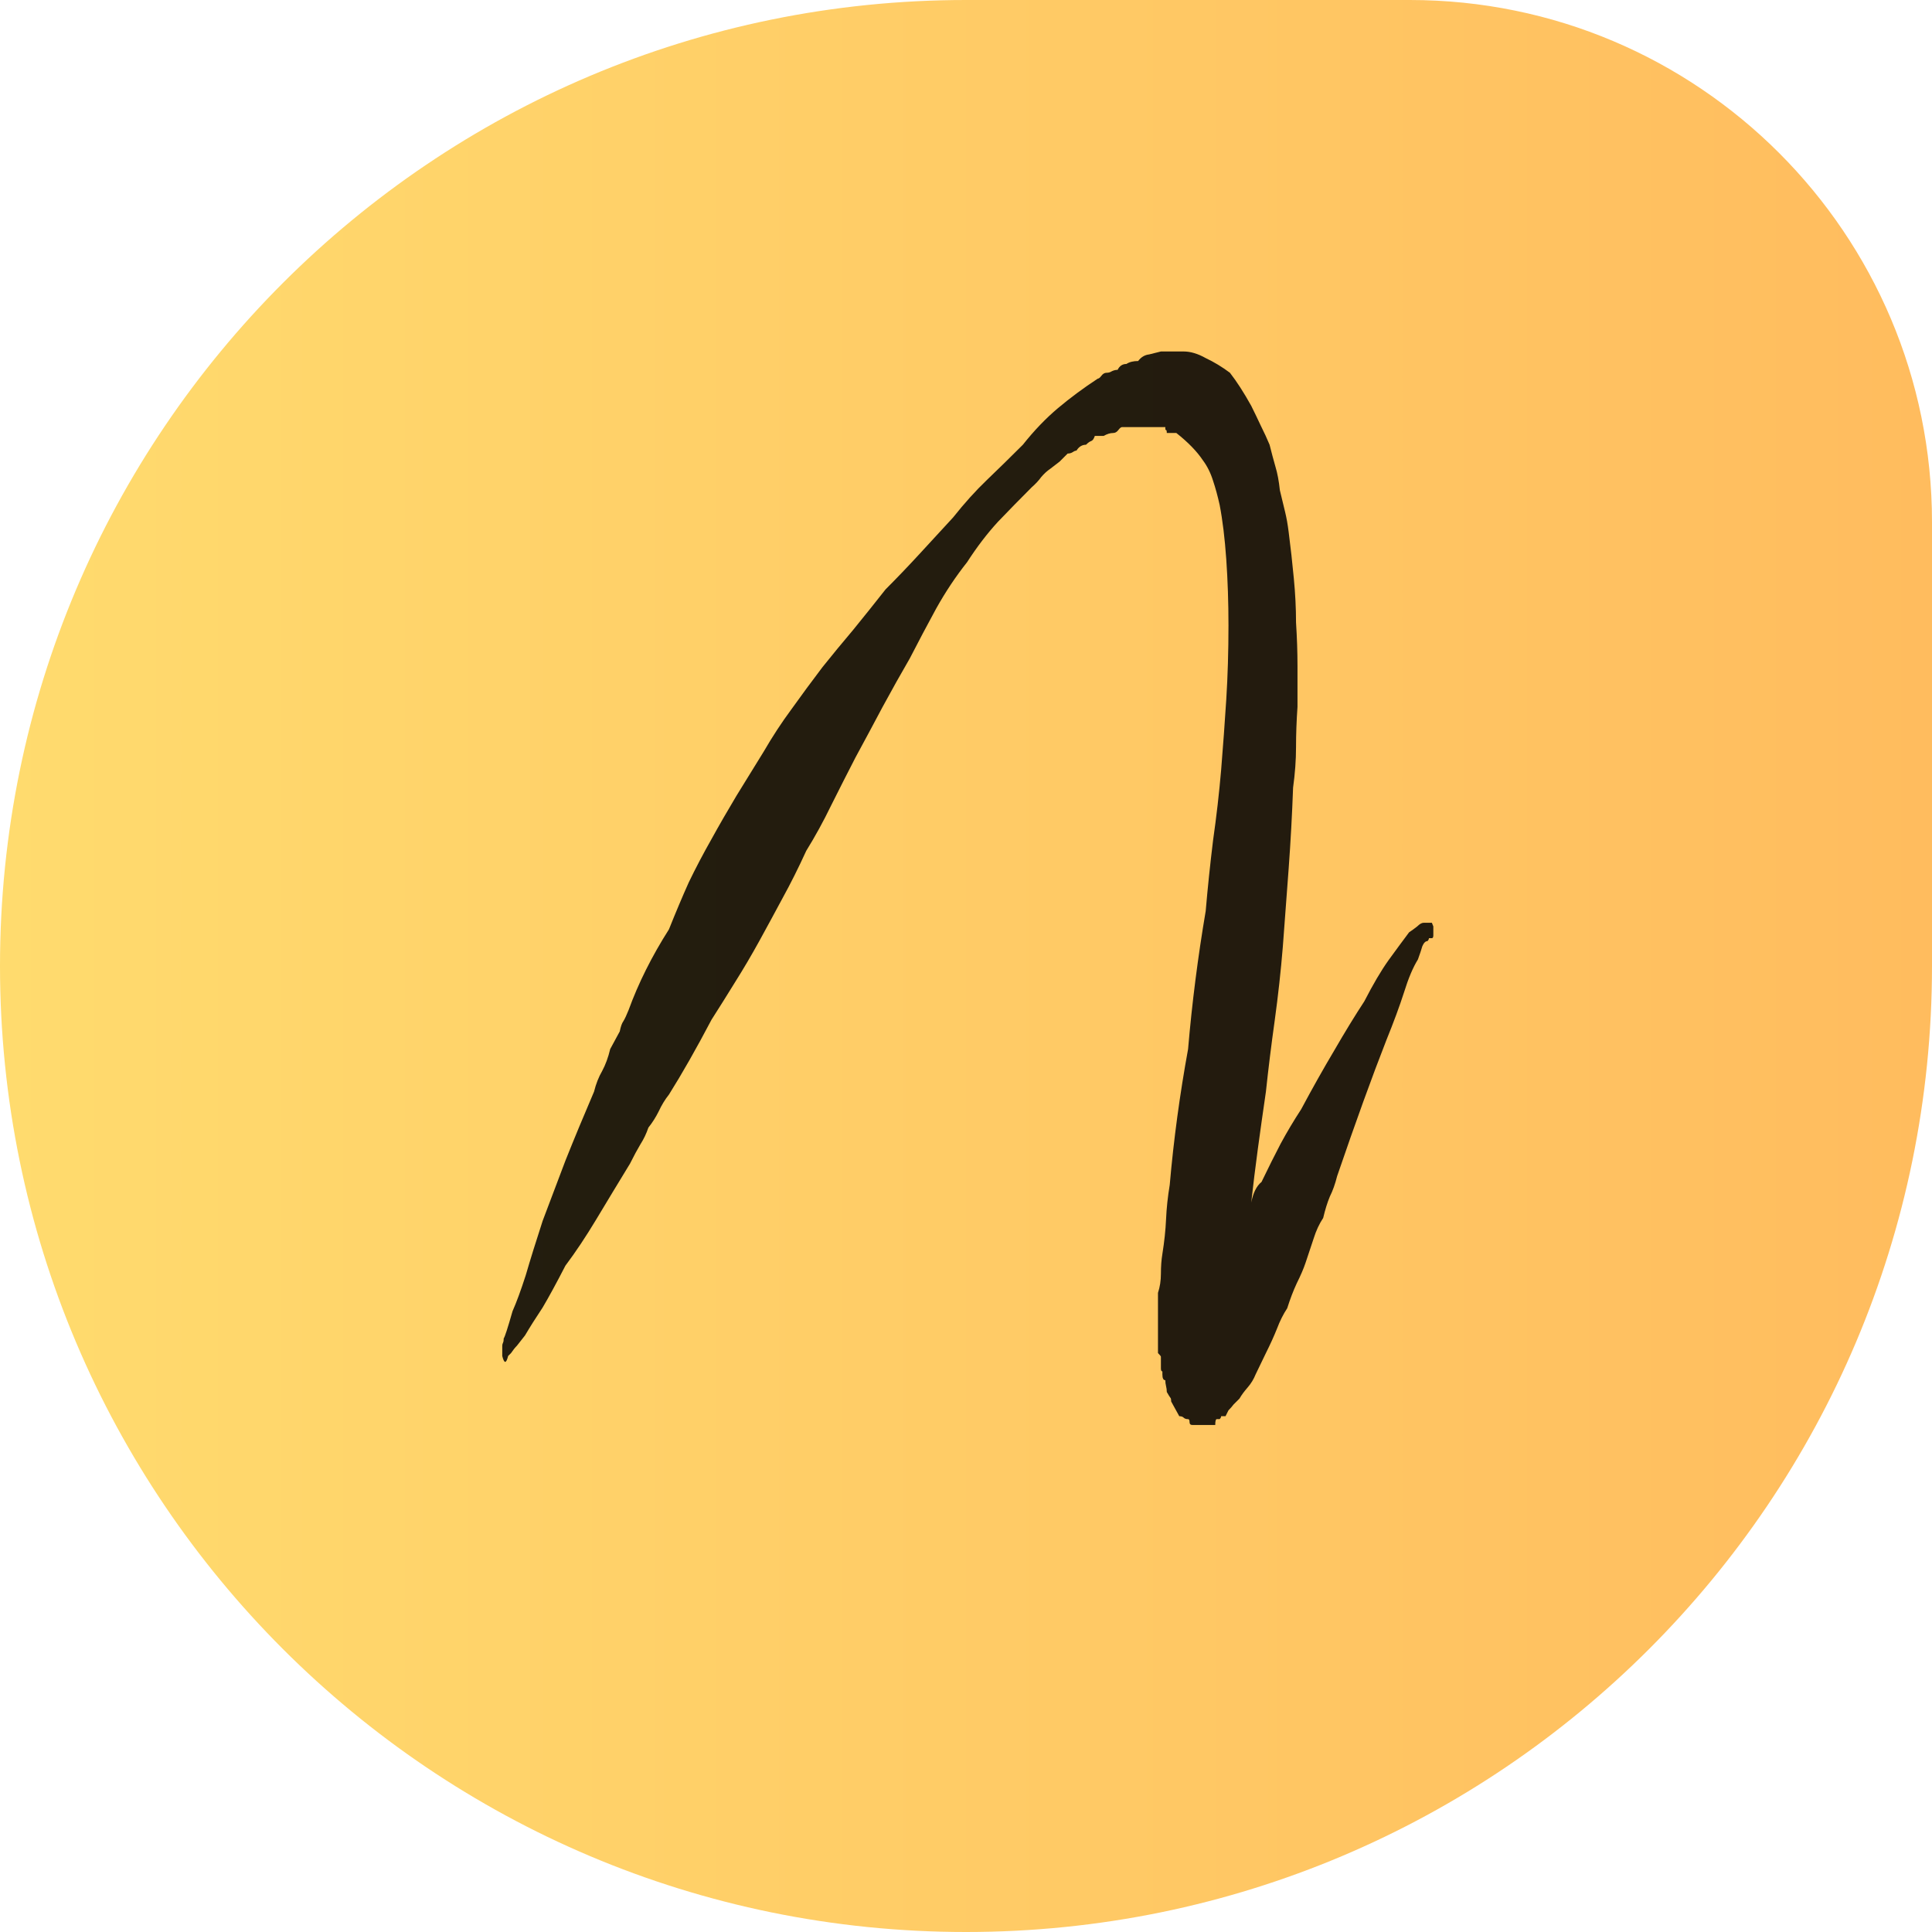
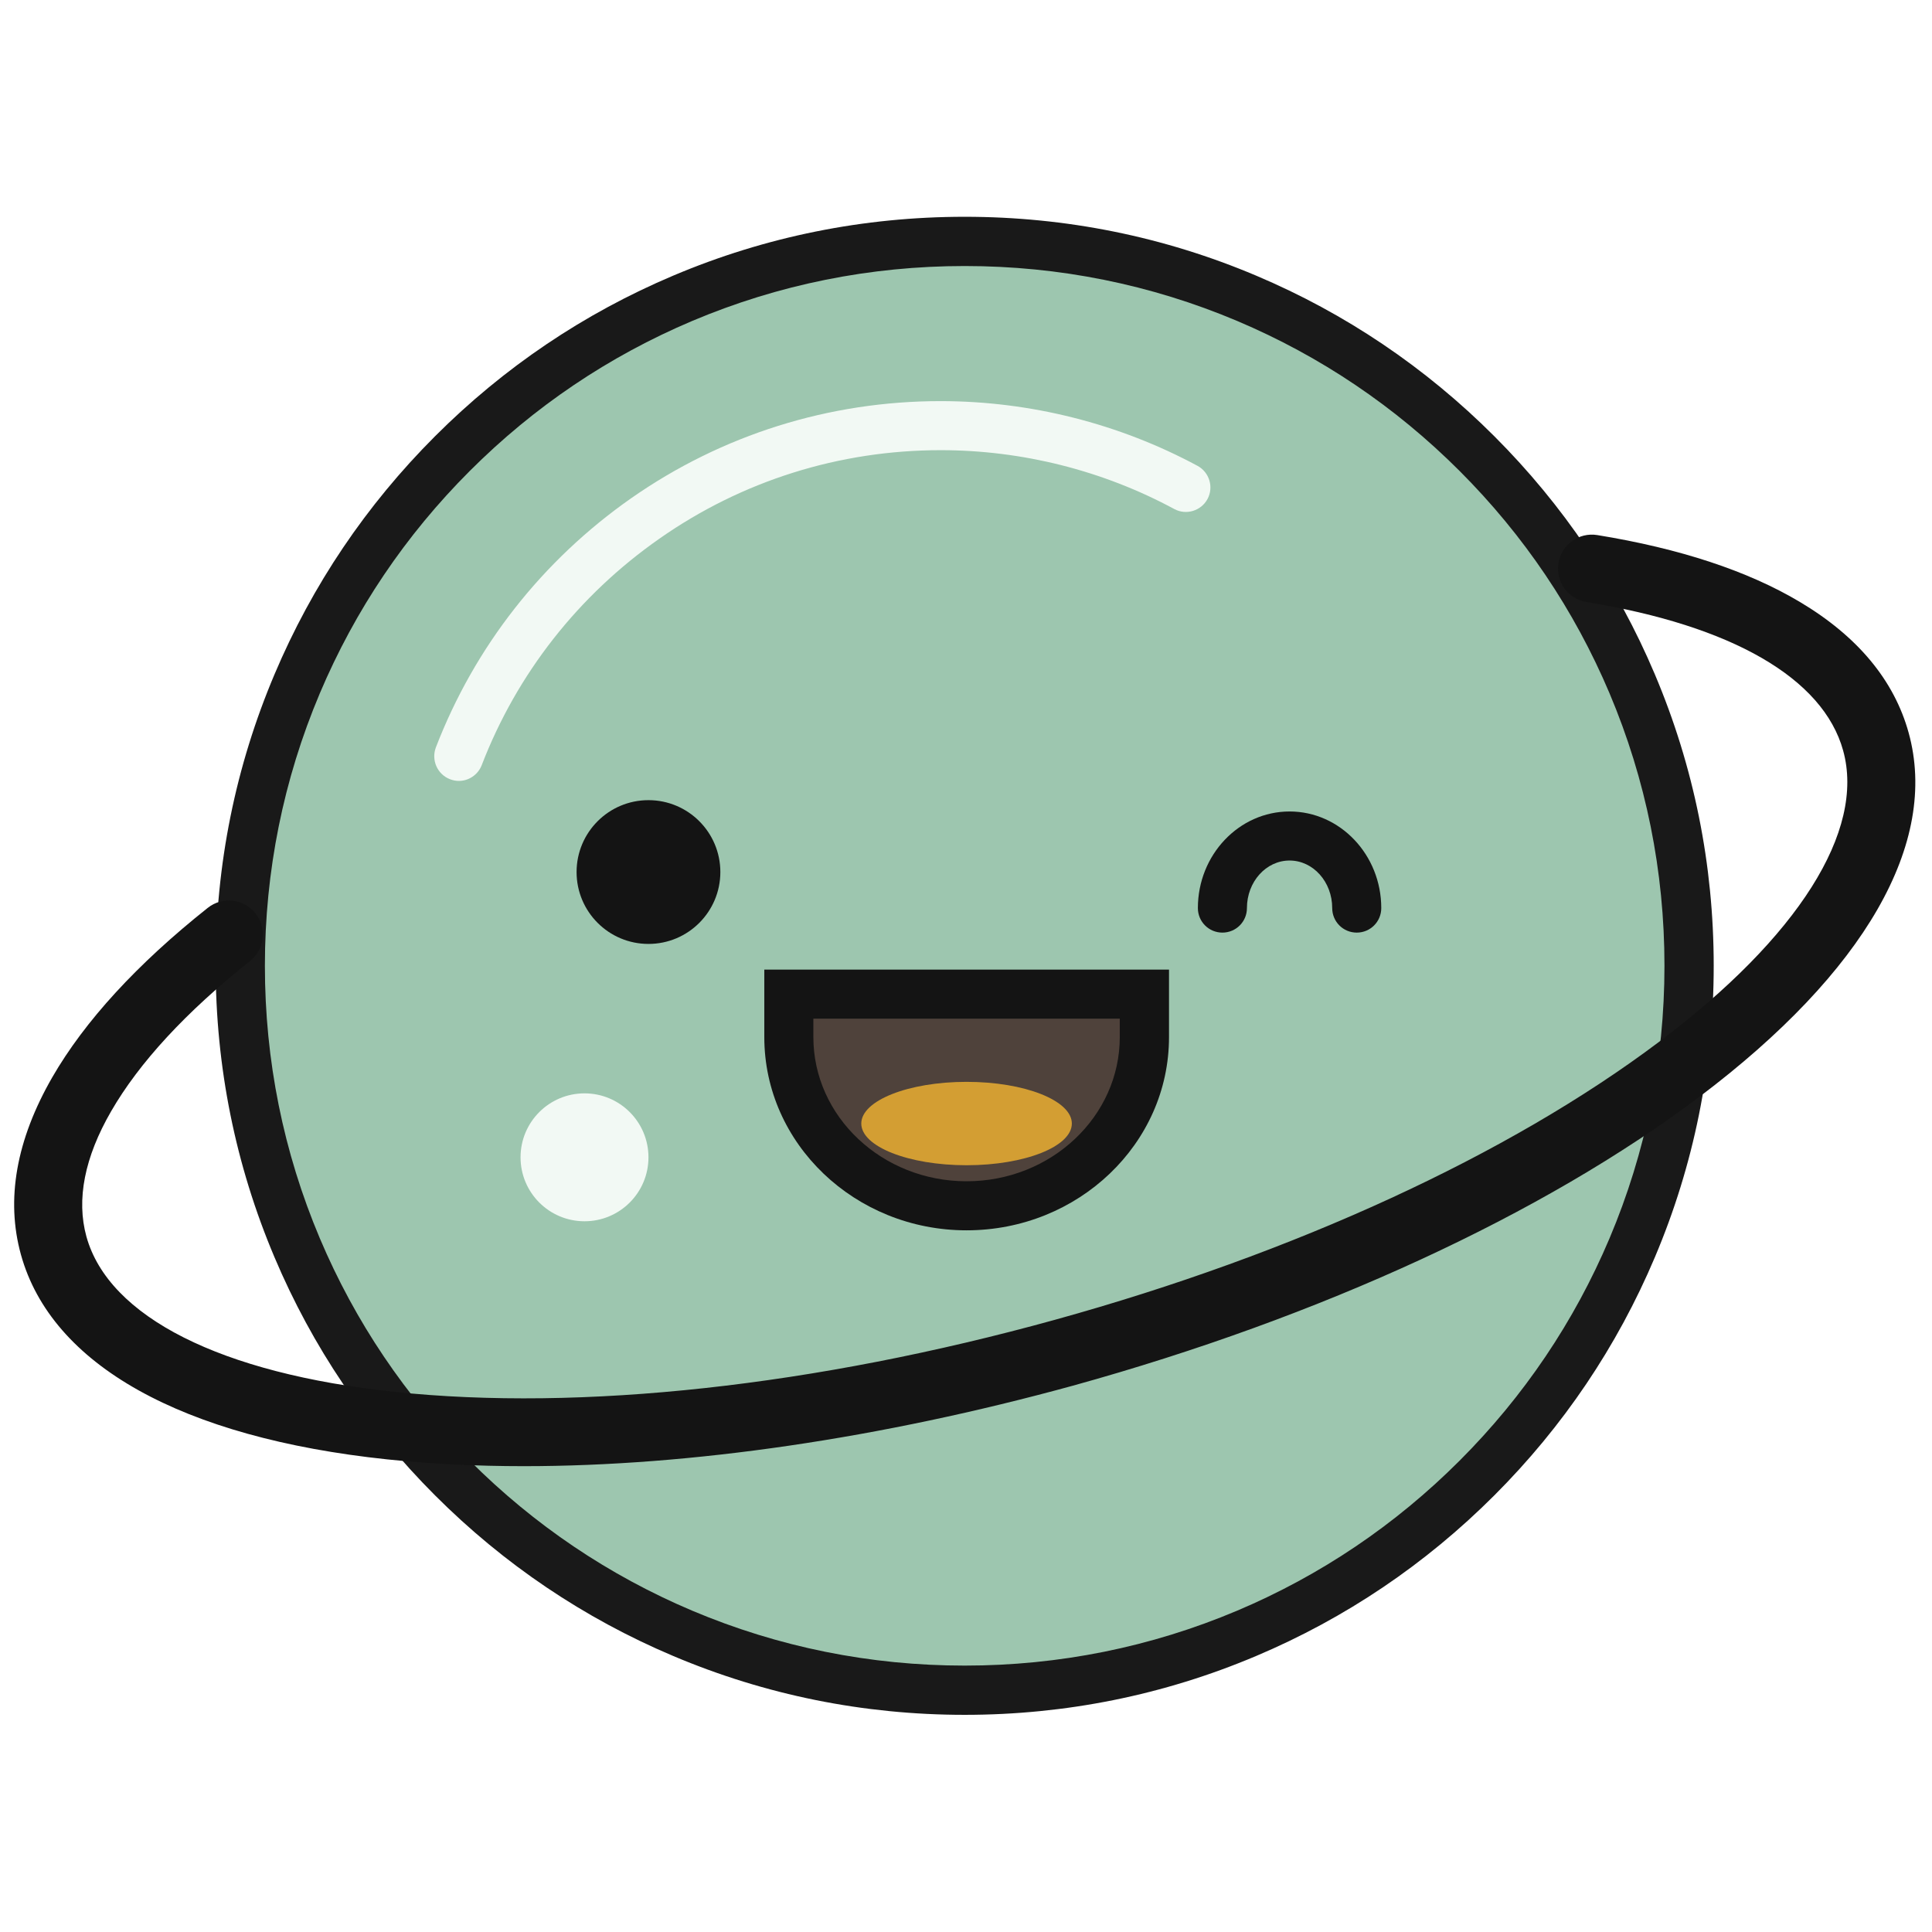
- <svg xmlns="http://www.w3.org/2000/svg" width="185" height="185" viewBox="0 0 185 185" fill="none">
-   <path d="M0 92.5C0 41.414 41.414 0 92.5 0H135C162.614 0 185 22.386 185 50V92.5C185 143.586 143.586 185 92.5 185V185C41.414 185 0 143.586 0 92.5V92.5Z" fill="url(#paint0_linear_13_13)" />
-   <path d="M137.109 88.359C137.109 88.359 137.156 88.477 137.25 88.711V88.992C137.25 89.18 137.25 89.367 137.25 89.555C137.25 89.742 137.203 89.836 137.109 89.836H136.828C136.828 89.93 136.781 90.023 136.688 90.117C136.5 90.117 136.336 90.281 136.195 90.609C136.102 90.938 135.961 91.359 135.773 91.875C135.305 92.625 134.859 93.68 134.438 95.039C134.016 96.352 133.453 97.875 132.75 99.609C131.391 103.078 129.82 107.414 128.039 112.617C127.852 113.367 127.617 114.023 127.336 114.586C127.102 115.148 126.891 115.828 126.703 116.625C126.328 117.188 126.023 117.844 125.789 118.594C125.555 119.297 125.297 120.07 125.016 120.914C124.828 121.477 124.547 122.133 124.172 122.883C123.844 123.586 123.539 124.383 123.258 125.273C122.883 125.836 122.555 126.492 122.273 127.242C121.992 127.945 121.641 128.719 121.219 129.562L120.234 131.602C120.047 132.07 119.789 132.492 119.461 132.867C119.133 133.242 118.875 133.594 118.688 133.922C118.5 134.109 118.312 134.297 118.125 134.484C117.984 134.672 117.82 134.859 117.633 135.047L117.352 135.609H116.93C116.93 135.703 116.883 135.797 116.789 135.891H116.508C116.414 135.891 116.367 136.078 116.367 136.453H116.086H115.945H115.664H115.453H115.172H114.75H114.609H114.188C114 136.453 113.906 136.359 113.906 136.172C113.906 135.984 113.859 135.891 113.766 135.891C113.578 135.891 113.438 135.844 113.344 135.75C113.25 135.656 113.109 135.609 112.922 135.609L112.148 134.203C112.148 134.016 112.125 133.898 112.078 133.852C112.031 133.805 111.914 133.617 111.727 133.289C111.727 133.102 111.703 132.914 111.656 132.727C111.609 132.539 111.586 132.352 111.586 132.164C111.398 132.164 111.305 131.977 111.305 131.602V131.32C111.211 131.32 111.164 131.227 111.164 131.039V130.758C111.164 130.289 111.164 130.008 111.164 129.914C111.164 129.867 111.07 129.75 110.883 129.562V129V128.719V125.555V123.797C111.07 123.234 111.164 122.625 111.164 121.969C111.164 121.266 111.211 120.633 111.305 120.07C111.492 118.898 111.609 117.797 111.656 116.766C111.703 115.688 111.82 114.586 112.008 113.461C112.383 109.148 112.969 104.812 113.766 100.453C113.953 98.25 114.188 96.047 114.469 93.844C114.75 91.641 115.078 89.438 115.453 87.234C115.641 85.031 115.875 82.781 116.156 80.484C116.484 78.188 116.742 75.938 116.93 73.734C117.117 71.438 117.281 69.188 117.422 66.984C117.562 64.734 117.633 62.367 117.633 59.883C117.633 57.68 117.562 55.57 117.422 53.555C117.281 51.539 117.07 49.805 116.789 48.352C116.602 47.508 116.391 46.734 116.156 46.031C115.922 45.281 115.594 44.625 115.172 44.062C114.609 43.219 113.766 42.352 112.641 41.461H111.727C111.727 41.273 111.703 41.18 111.656 41.18C111.609 41.18 111.586 41.133 111.586 41.039V40.898H111.164H110.32H109.406H108.562H107.438C107.344 40.898 107.227 40.992 107.086 41.18C106.945 41.367 106.781 41.461 106.594 41.461C106.312 41.461 106.008 41.555 105.68 41.742H104.836C104.742 42.023 104.625 42.188 104.484 42.234C104.344 42.281 104.18 42.398 103.992 42.586C103.617 42.586 103.312 42.773 103.078 43.148C102.984 43.148 102.867 43.195 102.727 43.289C102.586 43.383 102.422 43.43 102.234 43.43C101.953 43.711 101.695 43.969 101.461 44.203C101.227 44.391 100.922 44.625 100.547 44.906C100.266 45.094 99.984 45.352 99.703 45.68C99.469 46.008 99.164 46.336 98.789 46.664C97.711 47.742 96.633 48.844 95.555 49.969C94.523 51.094 93.539 52.383 92.602 53.836C91.523 55.195 90.539 56.672 89.648 58.266C88.805 59.812 87.961 61.406 87.117 63.047C86.273 64.5 85.406 66.047 84.516 67.688C83.672 69.281 82.805 70.898 81.914 72.539C81.164 73.992 80.391 75.516 79.594 77.109C78.844 78.656 78.047 80.109 77.203 81.469C76.453 83.109 75.703 84.609 74.953 85.969C74.25 87.281 73.5 88.664 72.703 90.117C71.953 91.477 71.18 92.789 70.383 94.055C69.633 95.273 68.883 96.469 68.133 97.641C66.68 100.406 65.32 102.797 64.055 104.812C63.68 105.281 63.352 105.82 63.07 106.43C62.789 106.992 62.461 107.508 62.086 107.977C61.898 108.539 61.641 109.078 61.312 109.594C61.031 110.062 60.703 110.672 60.328 111.422C59.156 113.344 58.078 115.125 57.094 116.766C56.109 118.406 55.125 119.883 54.141 121.195C53.297 122.836 52.57 124.172 51.961 125.203C51.305 126.188 50.742 127.078 50.273 127.875C49.898 128.344 49.641 128.672 49.5 128.859C49.312 129.047 49.125 129.281 48.938 129.562L48.656 129.844C48.469 130.594 48.281 130.594 48.094 129.844V129V128.859C48.094 128.766 48.117 128.672 48.164 128.578C48.211 128.484 48.234 128.344 48.234 128.156C48.328 128.062 48.609 127.195 49.078 125.555C49.453 124.711 49.875 123.562 50.344 122.109C50.766 120.656 51.305 118.922 51.961 116.906C52.617 115.172 53.344 113.25 54.141 111.141C54.984 109.031 55.898 106.828 56.883 104.531C57.07 103.781 57.328 103.125 57.656 102.562C57.984 101.953 58.242 101.25 58.43 100.453L59.344 98.766C59.438 98.297 59.555 97.969 59.695 97.781C59.836 97.547 60 97.195 60.188 96.727C61.125 94.148 62.414 91.57 64.055 88.992C64.711 87.352 65.344 85.852 65.953 84.492C66.609 83.133 67.336 81.75 68.133 80.344C68.883 78.984 69.68 77.602 70.523 76.195C71.414 74.742 72.281 73.336 73.125 71.977C73.969 70.523 74.859 69.164 75.797 67.898C76.734 66.586 77.719 65.25 78.75 63.891C79.688 62.719 80.672 61.523 81.703 60.305C82.734 59.039 83.766 57.75 84.797 56.438C85.875 55.359 86.953 54.234 88.031 53.062C89.156 51.844 90.234 50.672 91.266 49.547C92.344 48.188 93.422 46.992 94.5 45.961C95.625 44.883 96.773 43.758 97.945 42.586C99.023 41.227 100.148 40.055 101.32 39.07C102.492 38.086 103.758 37.148 105.117 36.258C105.211 36.258 105.328 36.164 105.469 35.977C105.609 35.789 105.773 35.695 105.961 35.695C106.148 35.695 106.312 35.648 106.453 35.555C106.641 35.461 106.828 35.414 107.016 35.414C107.203 35.039 107.484 34.852 107.859 34.852C108.141 34.664 108.516 34.57 108.984 34.57C109.266 34.195 109.617 33.984 110.039 33.938L111.164 33.656H111.305H111.586H112.008H113.344C114 33.656 114.703 33.867 115.453 34.289C116.25 34.664 117.023 35.133 117.773 35.695C118.43 36.539 119.109 37.594 119.812 38.859C120.094 39.422 120.398 40.055 120.727 40.758C121.055 41.414 121.336 42.023 121.57 42.586C121.758 43.336 121.945 44.039 122.133 44.695C122.32 45.305 122.461 46.055 122.555 46.945C122.742 47.695 122.906 48.375 123.047 48.984C123.188 49.547 123.305 50.203 123.398 50.953C123.586 52.406 123.75 53.883 123.891 55.383C124.031 56.836 124.102 58.242 124.102 59.602C124.195 61.055 124.242 62.438 124.242 63.75C124.242 65.016 124.242 66.328 124.242 67.688C124.148 69.047 124.102 70.336 124.102 71.555C124.102 72.773 124.008 74.062 123.82 75.422C123.727 78 123.586 80.578 123.398 83.156C123.211 85.688 123.023 88.195 122.836 90.68C122.648 92.977 122.391 95.32 122.062 97.711C121.734 100.055 121.453 102.328 121.219 104.531C120.938 106.453 120.68 108.281 120.445 110.016C120.211 111.75 120 113.461 119.812 115.148C120 114.211 120.328 113.555 120.797 113.18C121.453 111.82 122.062 110.602 122.625 109.523C123.234 108.398 123.891 107.297 124.594 106.219C125.672 104.203 126.727 102.328 127.758 100.594C128.789 98.812 129.75 97.242 130.641 95.883C131.484 94.242 132.258 92.93 132.961 91.945C133.711 90.914 134.367 90.023 134.93 89.273C135.211 89.086 135.469 88.898 135.703 88.711C135.938 88.477 136.148 88.359 136.336 88.359H136.688H136.828H137.109ZM115.031 122.672H114.75H115.031ZM114.75 122.672H114.609H114.75Z" fill="black" fill-opacity="0.86" />
-   <defs>
-     <linearGradient id="paint0_linear_13_13" x1="0" y1="92" x2="185" y2="92" gradientUnits="userSpaceOnUse">
-       <stop stop-color="#FFDB6E" />
-       <stop offset="1" stop-color="#FFBC5E" />
-     </linearGradient>
-   </defs>
+ <svg xmlns="http://www.w3.org/2000/svg" width="800px" height="800px" viewBox="0 0 1024 1024" class="icon" version="1.1">
+   <path d="M511.3 511.9m-384 0a384 384 0 1 0 768 0 384 384 0 1 0-768 0Z" fill="#9DC6AF" />
+   <path d="M511.3 908.9c-53.6 0-105.6-10.5-154.5-31.2-47.3-20-89.7-48.6-126.2-85.1s-65.1-78.9-85.1-126.2c-20.7-48.9-31.2-100.9-31.2-154.5 0-53.6 10.5-105.6 31.2-154.5 20-47.3 48.6-89.7 85.1-126.2s78.9-65.1 126.2-85.1c48.9-20.7 100.9-31.2 154.5-31.2 53.6 0 105.6 10.5 154.5 31.2 47.3 20 89.7 48.6 126.2 85.1s65.1 78.9 85.1 126.2c20.7 48.9 31.2 100.9 31.2 154.5 0 53.6-10.5 105.6-31.2 154.5-20 47.3-48.6 89.7-85.1 126.2s-78.9 65.1-126.2 85.1c-48.9 20.7-100.9 31.2-154.5 31.2z m0-767.9c-50.1 0-98.7 9.8-144.4 29.1-44.2 18.7-83.8 45.4-117.9 79.5s-60.8 73.7-79.5 117.9c-19.3 45.7-29.1 94.3-29.1 144.4s9.8 98.7 29.1 144.4c18.7 44.2 45.4 83.8 79.5 117.9 34.1 34.1 73.7 60.8 117.9 79.5 45.7 19.3 94.3 29.1 144.4 29.1s98.7-9.8 144.4-29.1c44.2-18.7 83.8-45.4 117.9-79.5 34.1-34.1 60.8-73.7 79.5-117.9 19.3-45.7 29.1-94.3 29.1-144.4s-9.8-98.7-29.1-144.4c-18.7-44.2-45.4-83.8-79.5-117.9-34.1-34.1-73.7-60.8-117.9-79.5C610 150.8 561.4 141 511.3 141z" fill="#191919" />
+   <path d="M343.7 462.2m-38.1 0a38.1 38.1 0 1 0 76.2 0 38.1 38.1 0 1 0-76.2 0Z" fill="#141414" />
+   <path d="M719.1 494.3c-7.2 0-13-5.8-13-13 0-13.9-10.1-25.2-22.6-25.2-12.5 0-22.6 11.3-22.6 25.2 0 7.2-5.8 13-13 13s-13-5.8-13-13c0-28.2 21.8-51.2 48.6-51.2s48.6 23 48.6 51.2c0 7.2-5.8 13-13 13z" fill="#141414" />
+   <path d="M418.1 549.7c0 49.2 42.4 89.4 94.2 89.4 51.8 0 94.2-40.2 94.2-89.4v-22.8H418.1v22.8z" fill="#4F423B" />
+   <path d="M512.3 652.1c-59.1 0-107.2-45.9-107.2-102.4v-35.8h214.5v35.8c0 56.5-48.1 102.4-107.3 102.4z m-81.2-112.2v9.8c0 42.1 36.4 76.4 81.2 76.4s81.2-34.3 81.2-76.4v-9.8H431.1z" fill="#141414" />
+   <path d="M456.5 595.5a55.8 22.1 0 1 0 111.6 0 55.8 22.1 0 1 0-111.6 0Z" fill="#D39E33" />
+   <path d="M309.8 613.4m-33.9 0a33.9 33.9 0 1 0 67.8 0 33.9 33.9 0 1 0-67.8 0Z" fill="#F2F9F4" />
+   <path d="M243.2 413.9c-1.6 0-3.1-0.3-4.7-0.9-6.7-2.6-10-10.1-7.5-16.8 20.6-53.5 56.4-99.1 103.5-132.1 48.2-33.7 105-51.5 164-51.5 47.5 0 94.6 11.9 136.2 34.3 6.3 3.4 8.7 11.3 5.3 17.6-3.4 6.3-11.3 8.7-17.6 5.3-37.8-20.4-80.6-31.2-123.8-31.2-53.7 0-105.3 16.2-149.1 46.9-42.9 30-75.5 71.5-94.2 120.1-2 5.1-6.9 8.3-12.1 8.3z" fill="#F2F9F4" />
+   <path d="M277.7 777.1c-25.3 0-49.5-1.2-72.5-3.6C96.2 762 27.3 723.4 11.1 665c-8.1-29.2-2.5-60.8 16.6-94 17.2-29.8 44.9-60 82.4-89.8 7.8-6.2 19.1-4.9 25.3 2.9 6.2 7.8 4.9 19.1-2.9 25.3-34 27-58.7 53.8-73.6 79.6-14.1 24.4-18.5 46.8-13.1 66.4C57.6 698 117.1 728 209 737.7c99 10.5 223.3-3.1 350.2-38.2 126.9-35.1 240.5-87.4 320-147.2 73.9-55.6 109.5-111.9 97.7-154.5-10.6-38.3-58.9-66.2-136-78.7-9.8-1.6-16.5-10.8-14.9-20.6 1.6-9.8 10.8-16.5 20.6-14.9 43.7 7.1 79.8 19 107.3 35.4 30.6 18.2 50 41.5 57.7 69.3 16.2 58.4-23.2 126.9-110.7 192.9-83 62.5-201 116.9-332.1 153.2-102 28-202.7 42.7-291.1 42.7z" fill="#141414" />
</svg>
